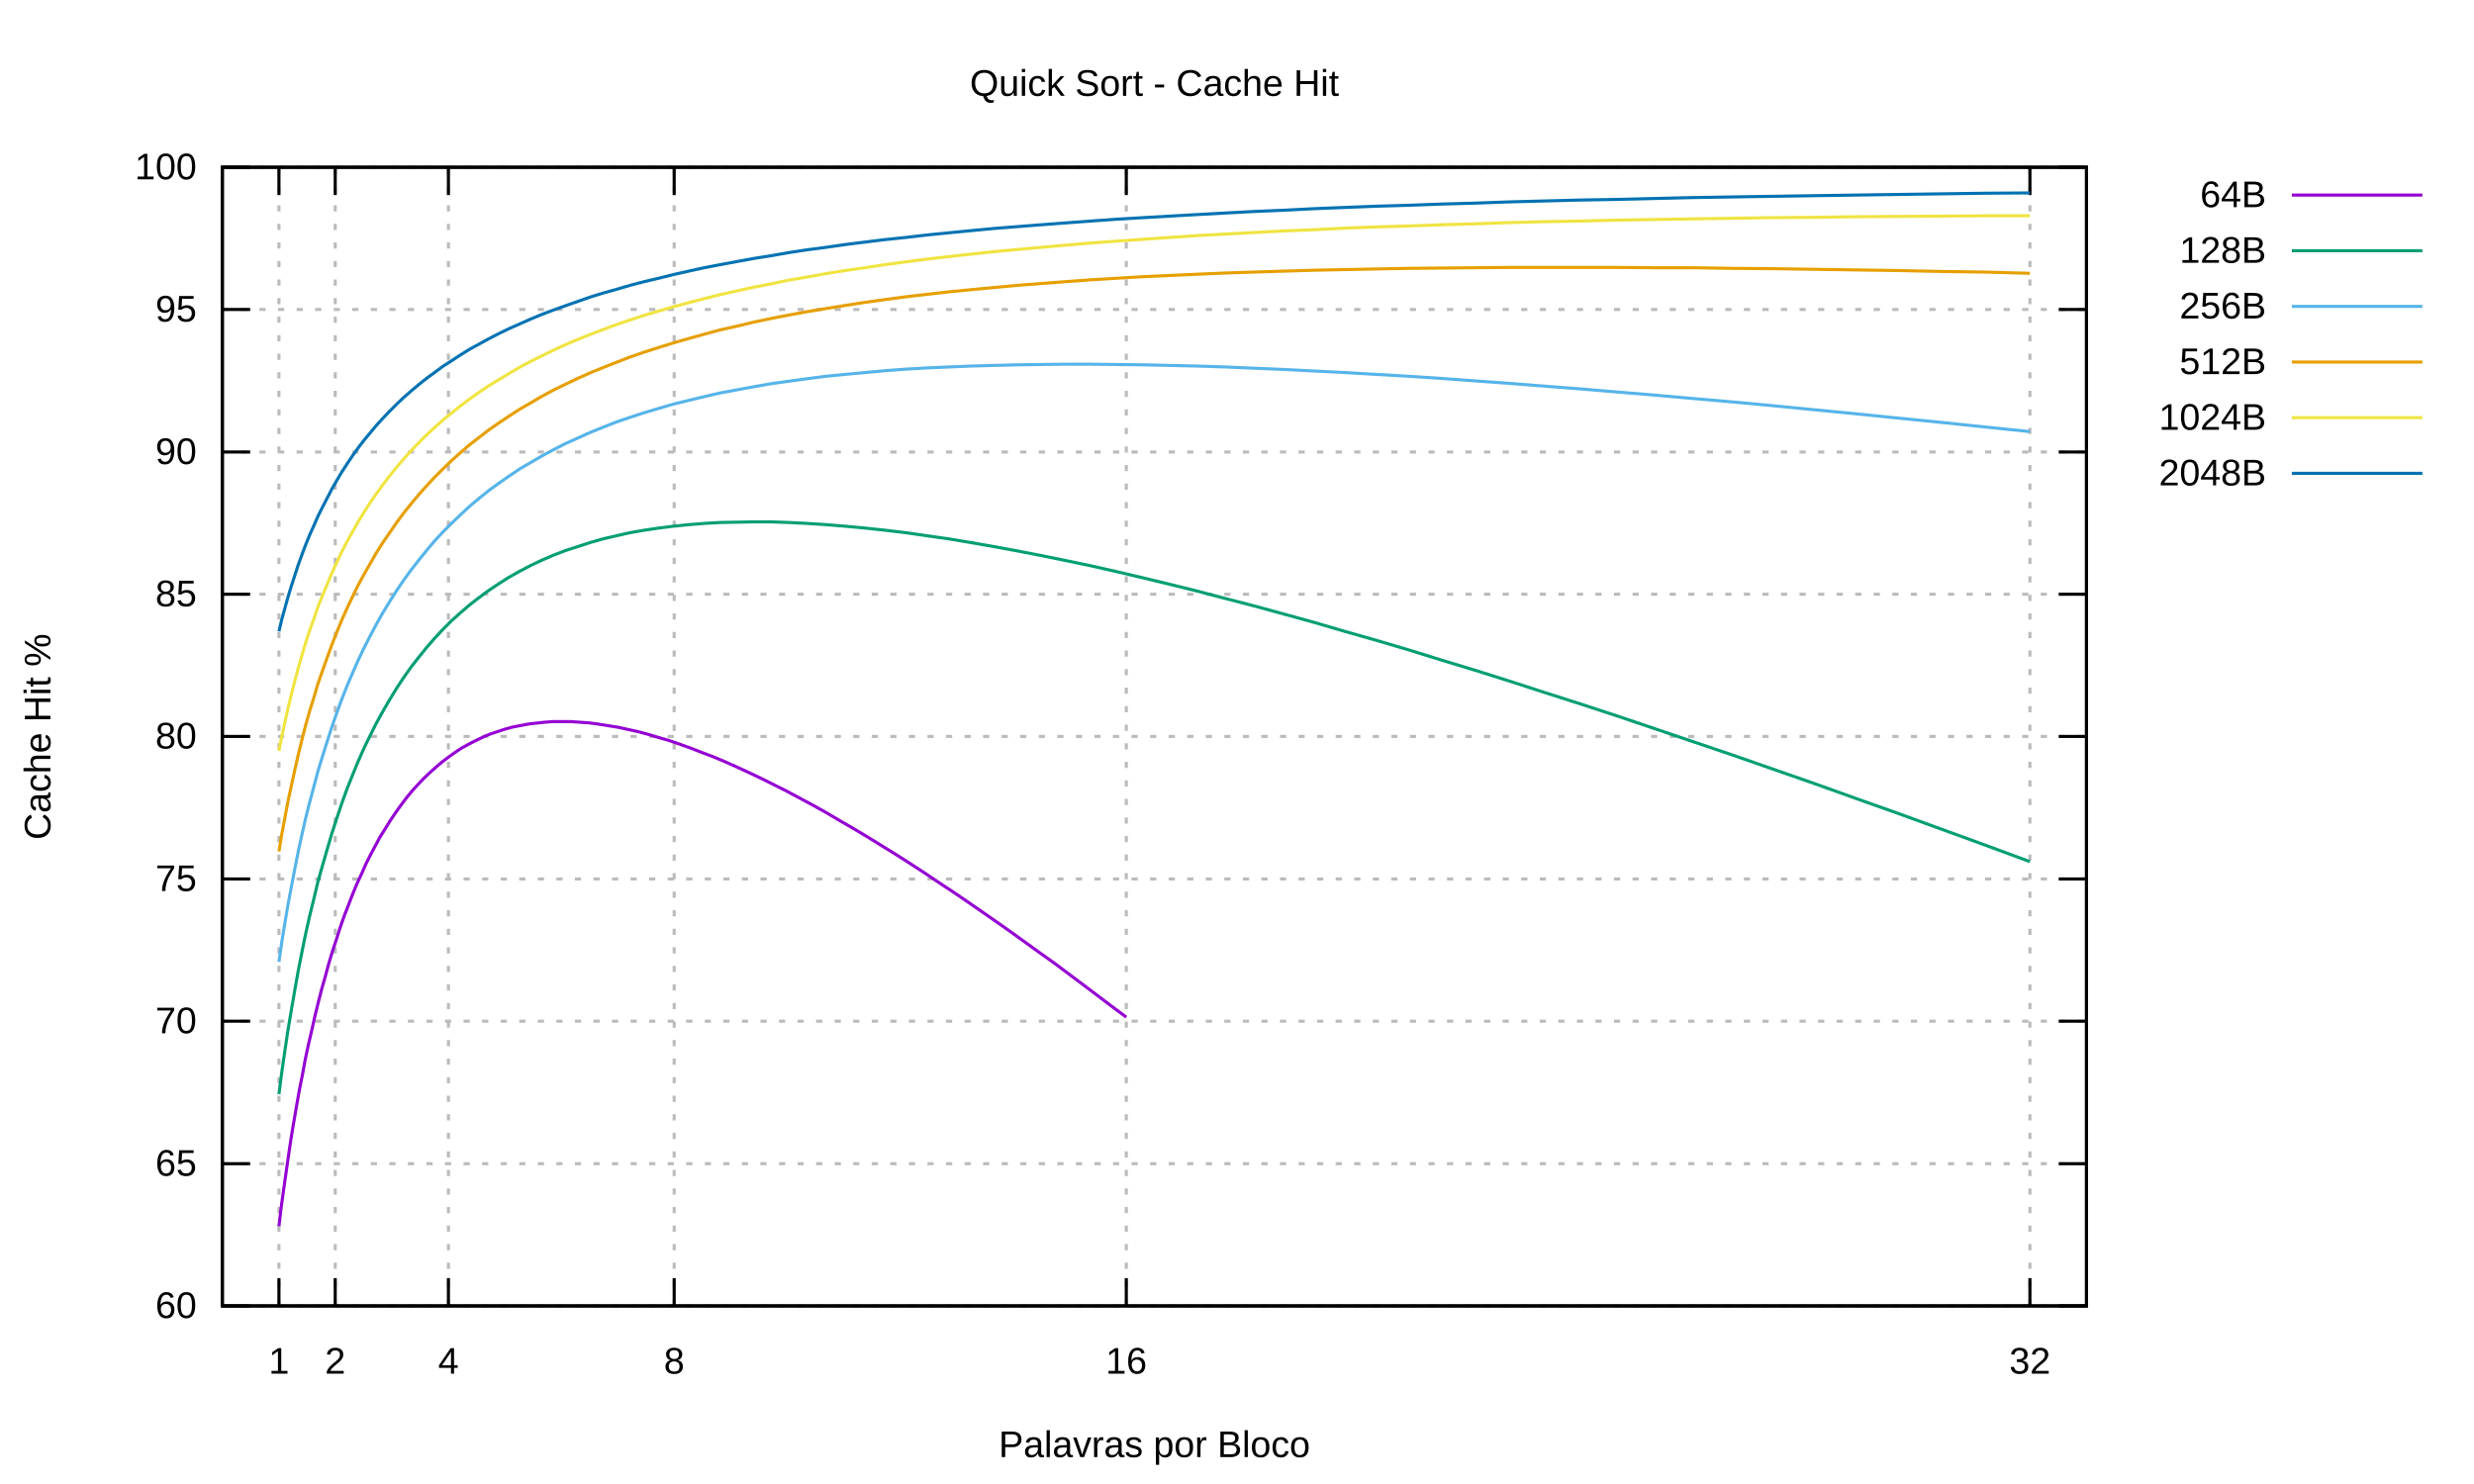
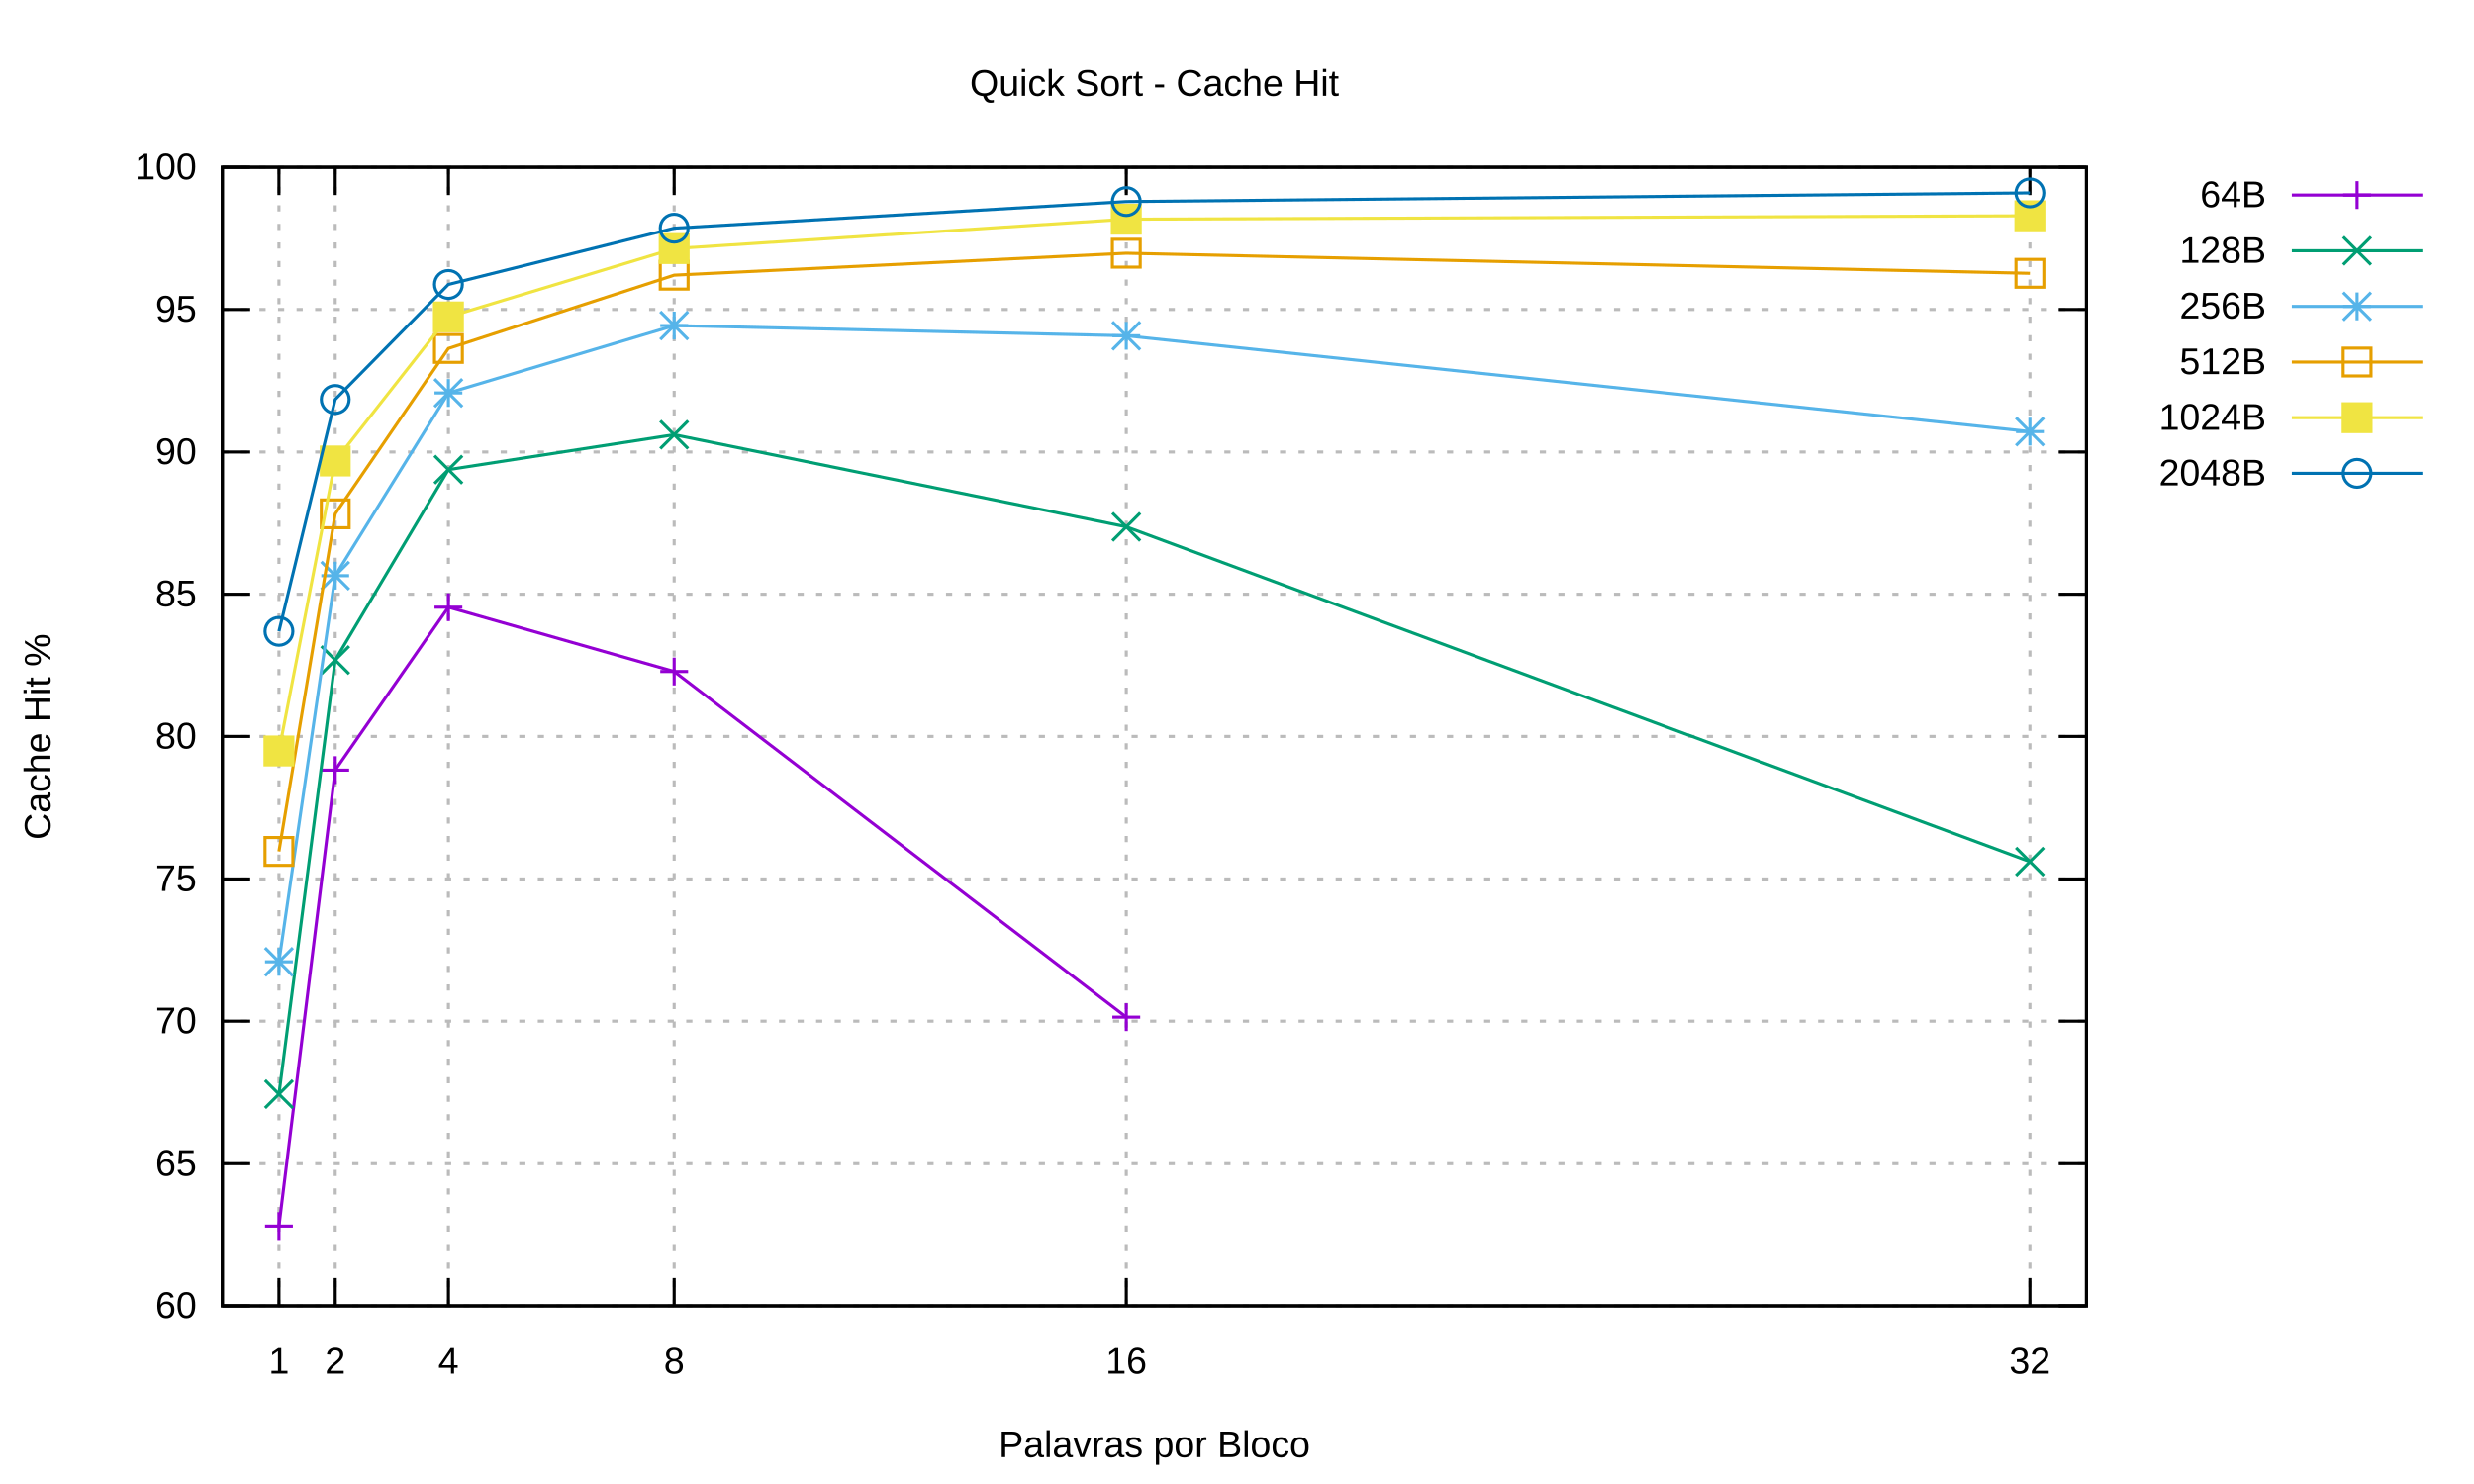
<svg xmlns="http://www.w3.org/2000/svg" xmlns:xlink="http://www.w3.org/1999/xlink" width="800" height="480" viewBox="0 0 800 480">
  <g id="gnuplot_canvas">
    <rect x="0" y="0" width="800" height="480" fill="none" />
    <defs>
      <circle id="gpDot" r="0.5" stroke-width="0.5" stroke="currentColor" />
      <path id="gpPt0" stroke-width="0.222" stroke="currentColor" d="M-1,0 h2 M0,-1 v2" />
      <path id="gpPt1" stroke-width="0.222" stroke="currentColor" d="M-1,-1 L1,1 M1,-1 L-1,1" />
      <path id="gpPt2" stroke-width="0.222" stroke="currentColor" d="M-1,0 L1,0 M0,-1 L0,1 M-1,-1 L1,1 M-1,1 L1,-1" />
      <rect id="gpPt3" stroke-width="0.222" stroke="currentColor" x="-1" y="-1" width="2" height="2" />
      <rect id="gpPt4" stroke-width="0.222" stroke="currentColor" fill="currentColor" x="-1" y="-1" width="2" height="2" />
      <circle id="gpPt5" stroke-width="0.222" stroke="currentColor" cx="0" cy="0" r="1" />
      <use xlink:href="#gpPt5" id="gpPt6" fill="currentColor" stroke="none" />
      <path id="gpPt7" stroke-width="0.222" stroke="currentColor" d="M0,-1.33 L-1.33,0.67 L1.33,0.67 z" />
      <use xlink:href="#gpPt7" id="gpPt8" fill="currentColor" stroke="none" />
      <use xlink:href="#gpPt7" id="gpPt9" stroke="currentColor" transform="rotate(180)" />
      <use xlink:href="#gpPt9" id="gpPt10" fill="currentColor" stroke="none" />
      <use xlink:href="#gpPt3" id="gpPt11" stroke="currentColor" transform="rotate(45)" />
      <use xlink:href="#gpPt11" id="gpPt12" fill="currentColor" stroke="none" />
      <path id="gpPt13" stroke-width="0.222" stroke="currentColor" d="M0,1.330 L1.265,0.411 L0.782,-1.067 L-0.782,-1.076 L-1.265,0.411 z" />
      <use xlink:href="#gpPt13" id="gpPt14" fill="currentColor" stroke="none" />
      <filter id="textbox" filterUnits="objectBoundingBox" x="0" y="0" height="1" width="1">
        <feFlood flood-color="white" flood-opacity="1" result="bgnd" />
        <feComposite in="SourceGraphic" in2="bgnd" operator="atop" />
      </filter>
      <filter id="greybox" filterUnits="objectBoundingBox" x="0" y="0" height="1" width="1">
        <feFlood flood-color="lightgrey" flood-opacity="1" result="grey" />
        <feComposite in="SourceGraphic" in2="grey" operator="atop" />
      </filter>
    </defs>
    <g fill="none" color="white" stroke="currentColor" stroke-width="1.00" stroke-linecap="butt" stroke-linejoin="miter">
</g>
    <g fill="none" color="black" stroke="currentColor" stroke-width="1.00" stroke-linecap="butt" stroke-linejoin="miter">
</g>
    <g fill="none" color="gray" stroke="currentColor" stroke-width="1.00" stroke-linecap="butt" stroke-linejoin="miter">
      <path stroke="rgb(187, 187, 187)" stroke-dasharray="2,4" class="gridline" d="M71.9,422.4 L674.7,422.4  " />
    </g>
    <g fill="none" color="black" stroke="currentColor" stroke-width="1.00" stroke-linecap="butt" stroke-linejoin="miter">
      <path stroke="black" d="M71.9,422.4 L80.9,422.4 M674.7,422.4 L665.7,422.4  " />
      <g transform="translate(63.6,426.3)" stroke="none" fill="black" font-family="Arial" font-size="12.00" text-anchor="end">
        <text>
          <tspan font-family="Arial"> 60</tspan>
        </text>
      </g>
    </g>
    <g fill="none" color="black" stroke="currentColor" stroke-width="1.00" stroke-linecap="butt" stroke-linejoin="miter">
</g>
    <g fill="none" color="gray" stroke="currentColor" stroke-width="1.00" stroke-linecap="butt" stroke-linejoin="miter">
      <path stroke="rgb(187, 187, 187)" stroke-dasharray="2,4" class="gridline" d="M71.9,376.4 L674.7,376.4  " />
    </g>
    <g fill="none" color="black" stroke="currentColor" stroke-width="1.00" stroke-linecap="butt" stroke-linejoin="miter">
      <path stroke="black" d="M71.9,376.4 L80.9,376.4 M674.7,376.4 L665.7,376.4  " />
      <g transform="translate(63.6,380.3)" stroke="none" fill="black" font-family="Arial" font-size="12.00" text-anchor="end">
        <text>
          <tspan font-family="Arial"> 65</tspan>
        </text>
      </g>
    </g>
    <g fill="none" color="black" stroke="currentColor" stroke-width="1.00" stroke-linecap="butt" stroke-linejoin="miter">
</g>
    <g fill="none" color="gray" stroke="currentColor" stroke-width="1.00" stroke-linecap="butt" stroke-linejoin="miter">
      <path stroke="rgb(187, 187, 187)" stroke-dasharray="2,4" class="gridline" d="M71.9,330.3 L674.7,330.3  " />
    </g>
    <g fill="none" color="black" stroke="currentColor" stroke-width="1.00" stroke-linecap="butt" stroke-linejoin="miter">
      <path stroke="black" d="M71.9,330.3 L80.9,330.3 M674.7,330.3 L665.7,330.3  " />
      <g transform="translate(63.6,334.2)" stroke="none" fill="black" font-family="Arial" font-size="12.00" text-anchor="end">
        <text>
          <tspan font-family="Arial"> 70</tspan>
        </text>
      </g>
    </g>
    <g fill="none" color="black" stroke="currentColor" stroke-width="1.00" stroke-linecap="butt" stroke-linejoin="miter">
</g>
    <g fill="none" color="gray" stroke="currentColor" stroke-width="1.00" stroke-linecap="butt" stroke-linejoin="miter">
      <path stroke="rgb(187, 187, 187)" stroke-dasharray="2,4" class="gridline" d="M71.9,284.3 L674.7,284.3  " />
    </g>
    <g fill="none" color="black" stroke="currentColor" stroke-width="1.00" stroke-linecap="butt" stroke-linejoin="miter">
      <path stroke="black" d="M71.9,284.3 L80.9,284.3 M674.7,284.3 L665.7,284.3  " />
      <g transform="translate(63.6,288.2)" stroke="none" fill="black" font-family="Arial" font-size="12.00" text-anchor="end">
        <text>
          <tspan font-family="Arial"> 75</tspan>
        </text>
      </g>
    </g>
    <g fill="none" color="black" stroke="currentColor" stroke-width="1.00" stroke-linecap="butt" stroke-linejoin="miter">
</g>
    <g fill="none" color="gray" stroke="currentColor" stroke-width="1.00" stroke-linecap="butt" stroke-linejoin="miter">
      <path stroke="rgb(187, 187, 187)" stroke-dasharray="2,4" class="gridline" d="M71.9,238.2 L674.7,238.2  " />
    </g>
    <g fill="none" color="black" stroke="currentColor" stroke-width="1.00" stroke-linecap="butt" stroke-linejoin="miter">
      <path stroke="black" d="M71.9,238.2 L80.9,238.2 M674.7,238.2 L665.7,238.2  " />
      <g transform="translate(63.6,242.1)" stroke="none" fill="black" font-family="Arial" font-size="12.00" text-anchor="end">
        <text>
          <tspan font-family="Arial"> 80</tspan>
        </text>
      </g>
    </g>
    <g fill="none" color="black" stroke="currentColor" stroke-width="1.00" stroke-linecap="butt" stroke-linejoin="miter">
</g>
    <g fill="none" color="gray" stroke="currentColor" stroke-width="1.00" stroke-linecap="butt" stroke-linejoin="miter">
      <path stroke="rgb(187, 187, 187)" stroke-dasharray="2,4" class="gridline" d="M71.9,192.2 L674.7,192.2  " />
    </g>
    <g fill="none" color="black" stroke="currentColor" stroke-width="1.00" stroke-linecap="butt" stroke-linejoin="miter">
      <path stroke="black" d="M71.9,192.2 L80.9,192.2 M674.7,192.2 L665.7,192.2  " />
      <g transform="translate(63.6,196.1)" stroke="none" fill="black" font-family="Arial" font-size="12.00" text-anchor="end">
        <text>
          <tspan font-family="Arial"> 85</tspan>
        </text>
      </g>
    </g>
    <g fill="none" color="black" stroke="currentColor" stroke-width="1.00" stroke-linecap="butt" stroke-linejoin="miter">
</g>
    <g fill="none" color="gray" stroke="currentColor" stroke-width="1.00" stroke-linecap="butt" stroke-linejoin="miter">
      <path stroke="rgb(187, 187, 187)" stroke-dasharray="2,4" class="gridline" d="M71.9,146.2 L674.7,146.2  " />
    </g>
    <g fill="none" color="black" stroke="currentColor" stroke-width="1.00" stroke-linecap="butt" stroke-linejoin="miter">
      <path stroke="black" d="M71.9,146.2 L80.9,146.2 M674.7,146.2 L665.7,146.2  " />
      <g transform="translate(63.6,150.1)" stroke="none" fill="black" font-family="Arial" font-size="12.00" text-anchor="end">
        <text>
          <tspan font-family="Arial"> 90</tspan>
        </text>
      </g>
    </g>
    <g fill="none" color="black" stroke="currentColor" stroke-width="1.00" stroke-linecap="butt" stroke-linejoin="miter">
</g>
    <g fill="none" color="gray" stroke="currentColor" stroke-width="1.00" stroke-linecap="butt" stroke-linejoin="miter">
      <path stroke="rgb(187, 187, 187)" stroke-dasharray="2,4" class="gridline" d="M71.9,100.1 L674.7,100.1  " />
    </g>
    <g fill="none" color="black" stroke="currentColor" stroke-width="1.00" stroke-linecap="butt" stroke-linejoin="miter">
      <path stroke="black" d="M71.9,100.1 L80.9,100.1 M674.7,100.1 L665.7,100.1  " />
      <g transform="translate(63.6,104.0)" stroke="none" fill="black" font-family="Arial" font-size="12.00" text-anchor="end">
        <text>
          <tspan font-family="Arial"> 95</tspan>
        </text>
      </g>
    </g>
    <g fill="none" color="black" stroke="currentColor" stroke-width="1.00" stroke-linecap="butt" stroke-linejoin="miter">
</g>
    <g fill="none" color="gray" stroke="currentColor" stroke-width="1.00" stroke-linecap="butt" stroke-linejoin="miter">
      <path stroke="rgb(187, 187, 187)" stroke-dasharray="2,4" class="gridline" d="M71.9,54.1 L674.7,54.1  " />
    </g>
    <g fill="none" color="black" stroke="currentColor" stroke-width="1.00" stroke-linecap="butt" stroke-linejoin="miter">
      <path stroke="black" d="M71.9,54.1 L80.9,54.1 M674.7,54.1 L665.7,54.1  " />
      <g transform="translate(63.6,58.0)" stroke="none" fill="black" font-family="Arial" font-size="12.00" text-anchor="end">
        <text>
          <tspan font-family="Arial"> 100</tspan>
        </text>
      </g>
    </g>
    <g fill="none" color="black" stroke="currentColor" stroke-width="1.00" stroke-linecap="butt" stroke-linejoin="miter">
</g>
    <g fill="none" color="gray" stroke="currentColor" stroke-width="1.00" stroke-linecap="butt" stroke-linejoin="miter">
      <path stroke="rgb(187, 187, 187)" stroke-dasharray="2,4" class="gridline" d="M90.2,422.4 L90.2,54.1  " />
    </g>
    <g fill="none" color="black" stroke="currentColor" stroke-width="1.00" stroke-linecap="butt" stroke-linejoin="miter">
      <path stroke="black" d="M90.2,422.4 L90.2,413.4 M90.2,54.1 L90.2,63.1  " />
      <g transform="translate(90.2,444.3)" stroke="none" fill="black" font-family="Arial" font-size="12.00" text-anchor="middle">
        <text>
          <tspan font-family="Arial">1</tspan>
        </text>
      </g>
    </g>
    <g fill="none" color="black" stroke="currentColor" stroke-width="1.00" stroke-linecap="butt" stroke-linejoin="miter">
</g>
    <g fill="none" color="gray" stroke="currentColor" stroke-width="1.00" stroke-linecap="butt" stroke-linejoin="miter">
      <path stroke="rgb(187, 187, 187)" stroke-dasharray="2,4" class="gridline" d="M108.4,422.4 L108.4,54.1  " />
    </g>
    <g fill="none" color="black" stroke="currentColor" stroke-width="1.00" stroke-linecap="butt" stroke-linejoin="miter">
      <path stroke="black" d="M108.4,422.4 L108.4,413.4 M108.4,54.1 L108.4,63.1  " />
      <g transform="translate(108.4,444.3)" stroke="none" fill="black" font-family="Arial" font-size="12.00" text-anchor="middle">
        <text>
          <tspan font-family="Arial">2</tspan>
        </text>
      </g>
    </g>
    <g fill="none" color="black" stroke="currentColor" stroke-width="1.00" stroke-linecap="butt" stroke-linejoin="miter">
</g>
    <g fill="none" color="gray" stroke="currentColor" stroke-width="1.00" stroke-linecap="butt" stroke-linejoin="miter">
      <path stroke="rgb(187, 187, 187)" stroke-dasharray="2,4" class="gridline" d="M145.0,422.4 L145.0,54.1  " />
    </g>
    <g fill="none" color="black" stroke="currentColor" stroke-width="1.00" stroke-linecap="butt" stroke-linejoin="miter">
      <path stroke="black" d="M145.0,422.4 L145.0,413.4 M145.0,54.1 L145.0,63.1  " />
      <g transform="translate(145.0,444.3)" stroke="none" fill="black" font-family="Arial" font-size="12.00" text-anchor="middle">
        <text>
          <tspan font-family="Arial">4</tspan>
        </text>
      </g>
    </g>
    <g fill="none" color="black" stroke="currentColor" stroke-width="1.00" stroke-linecap="butt" stroke-linejoin="miter">
</g>
    <g fill="none" color="gray" stroke="currentColor" stroke-width="1.00" stroke-linecap="butt" stroke-linejoin="miter">
      <path stroke="rgb(187, 187, 187)" stroke-dasharray="2,4" class="gridline" d="M218.0,422.4 L218.0,54.1  " />
    </g>
    <g fill="none" color="black" stroke="currentColor" stroke-width="1.00" stroke-linecap="butt" stroke-linejoin="miter">
      <path stroke="black" d="M218.0,422.4 L218.0,413.4 M218.0,54.1 L218.0,63.1  " />
      <g transform="translate(218.0,444.3)" stroke="none" fill="black" font-family="Arial" font-size="12.00" text-anchor="middle">
        <text>
          <tspan font-family="Arial">8</tspan>
        </text>
      </g>
    </g>
    <g fill="none" color="black" stroke="currentColor" stroke-width="1.00" stroke-linecap="butt" stroke-linejoin="miter">
</g>
    <g fill="none" color="gray" stroke="currentColor" stroke-width="1.00" stroke-linecap="butt" stroke-linejoin="miter">
      <path stroke="rgb(187, 187, 187)" stroke-dasharray="2,4" class="gridline" d="M364.2,422.4 L364.2,54.1  " />
    </g>
    <g fill="none" color="black" stroke="currentColor" stroke-width="1.00" stroke-linecap="butt" stroke-linejoin="miter">
      <path stroke="black" d="M364.2,422.4 L364.2,413.4 M364.2,54.1 L364.2,63.1  " />
      <g transform="translate(364.2,444.3)" stroke="none" fill="black" font-family="Arial" font-size="12.00" text-anchor="middle">
        <text>
          <tspan font-family="Arial">16</tspan>
        </text>
      </g>
    </g>
    <g fill="none" color="black" stroke="currentColor" stroke-width="1.00" stroke-linecap="butt" stroke-linejoin="miter">
</g>
    <g fill="none" color="gray" stroke="currentColor" stroke-width="1.00" stroke-linecap="butt" stroke-linejoin="miter">
      <path stroke="rgb(187, 187, 187)" stroke-dasharray="2,4" class="gridline" d="M656.4,422.4 L656.4,54.1  " />
    </g>
    <g fill="none" color="black" stroke="currentColor" stroke-width="1.00" stroke-linecap="butt" stroke-linejoin="miter">
      <path stroke="black" d="M656.4,422.4 L656.4,413.4 M656.4,54.1 L656.4,63.1  " />
      <g transform="translate(656.4,444.3)" stroke="none" fill="black" font-family="Arial" font-size="12.00" text-anchor="middle">
        <text>
          <tspan font-family="Arial">32</tspan>
        </text>
      </g>
    </g>
    <g fill="none" color="black" stroke="currentColor" stroke-width="1.00" stroke-linecap="butt" stroke-linejoin="miter">
</g>
    <g fill="none" color="black" stroke="currentColor" stroke-width="1.00" stroke-linecap="butt" stroke-linejoin="miter">
      <path stroke="black" d="M71.9,54.1 L71.9,422.4 L674.7,422.4 L674.7,54.1 L71.9,54.1 Z  " />
    </g>
    <g fill="none" color="black" stroke="currentColor" stroke-width="1.00" stroke-linecap="butt" stroke-linejoin="miter">
      <g transform="translate(16.3,238.3) rotate(270)" stroke="none" fill="black" font-family="Arial" font-size="12.00" text-anchor="middle">
        <text>
          <tspan font-family="Arial">Cache Hit %</tspan>
        </text>
      </g>
    </g>
    <g fill="none" color="black" stroke="currentColor" stroke-width="1.00" stroke-linecap="butt" stroke-linejoin="miter">
      <g transform="translate(373.3,471.3)" stroke="none" fill="black" font-family="Arial" font-size="12.00" text-anchor="middle">
        <text>
          <tspan font-family="Arial">Palavras por Bloco</tspan>
        </text>
      </g>
    </g>
    <g fill="none" color="black" stroke="currentColor" stroke-width="1.00" stroke-linecap="butt" stroke-linejoin="miter">
      <g transform="translate(373.3,31.0)" stroke="none" fill="black" font-family="Arial" font-size="12.00" text-anchor="middle">
        <text>
          <tspan font-family="Arial">Quick Sort - Cache Hit</tspan>
        </text>
      </g>
    </g>
    <g id="gnuplot_plot_1">
      <g fill="none" color="black" stroke="currentColor" stroke-width="1.00" stroke-linecap="butt" stroke-linejoin="miter">
        <g transform="translate(732.8,67.0)" stroke="none" fill="black" font-family="Arial" font-size="12.00" text-anchor="end">
          <text>
            <tspan font-family="Arial">64B</tspan>
          </text>
        </g>
      </g>
      <g fill="none" color="black" stroke="currentColor" stroke-width="1.00" stroke-linecap="butt" stroke-linejoin="miter">
-         <path stroke="rgb(148,   0, 211)" d="M741.1,63.1 L783.3,63.1 M90.2,396.6 L90.9,390.7 L91.7,384.9 L92.5,379.3 L93.3,373.7 L94.1,368.3   L95.0,362.9 L95.9,357.7 L96.8,352.6 L97.8,347.6 L98.7,342.7 L99.7,338.0 L100.8,333.3 L101.8,328.8   L102.9,324.3 L104.0,320.0 L105.2,315.8 L106.3,311.7 L107.5,307.7 L108.8,303.8 L110.0,300.0 L111.3,296.3   L112.7,292.7 L114.0,289.3 L115.4,285.9 L116.9,282.7 L118.3,279.5 L119.8,276.5 L121.4,273.5 L122.9,270.7   L124.6,268.0 L126.2,265.4 L127.9,262.9 L129.6,260.5 L131.4,258.1 L133.2,255.9 L135.1,253.8 L137.0,251.8   L138.9,250.0 L140.9,248.2 L142.9,246.5 L145.0,244.9 L147.1,243.4 L149.2,242.0 L151.4,240.8 L153.7,239.6   L156.0,238.5 L158.3,237.5 L160.7,236.7 L163.1,235.9 L165.6,235.2 L168.2,234.7 L170.8,234.2 L173.4,233.9   L176.1,233.6 L178.9,233.4 L181.7,233.4 L184.5,233.4 L187.4,233.6 L190.4,233.8 L193.4,234.2 L196.5,234.7   L199.7,235.2 L202.9,235.9 L206.1,236.6 L209.5,237.5 L212.8,238.5 L216.3,239.5 L219.8,240.7 L223.4,242.0   L227.0,243.4 L230.7,244.8 L234.5,246.4 L238.3,248.1 L242.2,249.9 L246.2,251.8 L250.2,253.8 L254.4,255.9   L258.5,258.1 L262.8,260.4 L267.1,262.8 L271.5,265.4 L276.0,268.0 L280.5,270.7 L285.2,273.6 L289.9,276.5   L294.6,279.5 L299.5,282.7 L304.4,286.0 L309.4,289.3 L314.5,292.8 L319.7,296.4 L325.0,300.1 L330.3,303.9   L335.7,307.8 L341.3,311.8 L346.9,316.0 L352.5,320.2 L358.3,324.6 L364.2,329.0  " />
+         <path stroke="rgb(148,   0, 211)" d="M741.1,63.1 L783.3,63.1 M90.2,396.6 L108.4,249.1 L145.0,196.4 L218.0,217.2 L364.2,329.0  " />
+         <use xlink:href="#gpPt0" transform="translate(90.2,396.6) scale(4.50)" color="rgb(148,   0, 211)" />
+         <use xlink:href="#gpPt0" transform="translate(108.4,249.1) scale(4.50)" color="rgb(148,   0, 211)" />
+         <use xlink:href="#gpPt0" transform="translate(145.0,196.4) scale(4.50)" color="rgb(148,   0, 211)" />
+         <use xlink:href="#gpPt0" transform="translate(218.0,217.2) scale(4.50)" color="rgb(148,   0, 211)" />
+         <use xlink:href="#gpPt0" transform="translate(364.2,329.0) scale(4.50)" color="rgb(148,   0, 211)" />
+         <use xlink:href="#gpPt0" transform="translate(762.2,63.1) scale(4.50)" color="rgb(148,   0, 211)" />
      </g>
    </g>
    <g id="gnuplot_plot_2">
      <g fill="none" color="black" stroke="currentColor" stroke-width="1.00" stroke-linecap="butt" stroke-linejoin="miter">
        <g transform="translate(732.8,85.0)" stroke="none" fill="black" font-family="Arial" font-size="12.00" text-anchor="end">
          <text>
            <tspan font-family="Arial">128B</tspan>
          </text>
        </g>
      </g>
      <g fill="none" color="black" stroke="currentColor" stroke-width="1.00" stroke-linecap="butt" stroke-linejoin="miter">
-         <path stroke="rgb(  0, 158, 115)" d="M741.1,81.1 L783.3,81.1 M90.2,353.9 L91.1,346.9 L92.1,340.0 L93.1,333.3 L94.2,326.8 L95.3,320.4   L96.4,314.2 L97.6,308.1 L98.8,302.2 L100.1,296.4 L101.5,290.7 L102.8,285.2 L104.3,279.9 L105.8,274.7   L107.3,269.6 L108.9,264.7 L110.5,259.9 L112.2,255.2 L114.0,250.7 L115.8,246.3 L117.7,242.0 L119.7,237.9   L121.7,233.9 L123.8,230.1 L126.0,226.3 L128.2,222.7 L130.5,219.2 L132.9,215.8 L135.4,212.6 L137.9,209.5   L140.5,206.5 L143.2,203.6 L146.0,200.8 L148.9,198.2 L151.8,195.7 L154.9,193.3 L158.0,191.0 L161.3,188.8   L164.6,186.7 L168.0,184.8 L171.6,182.9 L175.2,181.2 L178.9,179.6 L182.8,178.1 L186.8,176.8 L190.8,175.5   L195.0,174.3 L199.3,173.3 L203.7,172.3 L208.3,171.5 L213.0,170.8 L217.8,170.2 L222.7,169.7 L227.7,169.3   L232.9,169.0 L238.3,168.9 L243.7,168.8 L249.4,168.8 L255.1,169.0 L261.0,169.3 L267.1,169.7 L273.3,170.2   L279.7,170.8 L286.2,171.5 L292.9,172.3 L299.8,173.3 L306.8,174.3 L314.0,175.5 L321.4,176.8 L329.0,178.2   L336.7,179.7 L344.6,181.3 L352.7,183.0 L361.1,184.9 L369.6,186.9 L378.3,189.0 L387.2,191.2 L396.3,193.6   L405.6,196.0 L415.1,198.6 L424.9,201.3 L434.8,204.2 L445.0,207.1 L455.5,210.2 L466.1,213.5 L477.0,216.8   L488.1,220.3 L499.5,224.0 L511.1,227.7 L523.0,231.6 L535.1,235.7 L547.5,239.9 L560.2,244.2 L573.1,248.7   L586.3,253.3 L599.7,258.1 L613.5,263.0 L627.5,268.1 L641.8,273.3 L656.4,278.7  " />
+         <path stroke="rgb(  0, 158, 115)" d="M741.1,81.1 L783.3,81.1 M90.2,353.9 L108.4,213.5 L145.0,151.9 L218.0,140.6 L364.2,170.4 L656.4,278.7    " />
+         <use xlink:href="#gpPt1" transform="translate(90.2,353.9) scale(4.50)" color="rgb(  0, 158, 115)" />
+         <use xlink:href="#gpPt1" transform="translate(108.4,213.5) scale(4.50)" color="rgb(  0, 158, 115)" />
+         <use xlink:href="#gpPt1" transform="translate(145.0,151.9) scale(4.50)" color="rgb(  0, 158, 115)" />
+         <use xlink:href="#gpPt1" transform="translate(218.0,140.6) scale(4.50)" color="rgb(  0, 158, 115)" />
+         <use xlink:href="#gpPt1" transform="translate(364.2,170.4) scale(4.50)" color="rgb(  0, 158, 115)" />
+         <use xlink:href="#gpPt1" transform="translate(656.4,278.7) scale(4.50)" color="rgb(  0, 158, 115)" />
+         <use xlink:href="#gpPt1" transform="translate(762.2,81.1) scale(4.50)" color="rgb(  0, 158, 115)" />
      </g>
    </g>
    <g id="gnuplot_plot_3">
      <g fill="none" color="black" stroke="currentColor" stroke-width="1.00" stroke-linecap="butt" stroke-linejoin="miter">
        <g transform="translate(732.8,103.0)" stroke="none" fill="black" font-family="Arial" font-size="12.00" text-anchor="end">
          <text>
            <tspan font-family="Arial">256B</tspan>
          </text>
        </g>
      </g>
      <g fill="none" color="black" stroke="currentColor" stroke-width="1.00" stroke-linecap="butt" stroke-linejoin="miter">
-         <path stroke="rgb( 86, 180, 233)" d="M741.1,99.1 L783.3,99.1 M90.2,311.1 L91.1,304.8 L92.1,298.7 L93.1,292.8 L94.2,286.9 L95.3,281.2   L96.4,275.6 L97.6,270.1 L98.8,264.8 L100.1,259.6 L101.5,254.4 L102.8,249.5 L104.3,244.6 L105.8,239.8   L107.3,235.2 L108.9,230.6 L110.5,226.2 L112.2,221.9 L114.0,217.7 L115.8,213.6 L117.7,209.6 L119.7,205.7   L121.7,201.9 L123.8,198.2 L126.0,194.6 L128.2,191.1 L130.5,187.7 L132.9,184.4 L135.4,181.2 L137.9,178.1   L140.5,175.0 L143.2,172.1 L146.0,169.3 L148.9,166.5 L151.8,163.8 L154.9,161.2 L158.0,158.7 L161.3,156.3   L164.6,154.0 L168.0,151.7 L171.6,149.6 L175.2,147.5 L178.9,145.5 L182.8,143.5 L186.8,141.7 L190.8,139.9   L195.0,138.2 L199.3,136.5 L203.7,135.0 L208.3,133.5 L213.0,132.1 L217.8,130.7 L222.7,129.5 L227.7,128.3   L232.9,127.1 L238.3,126.1 L243.7,125.1 L249.4,124.1 L255.1,123.3 L261.0,122.5 L267.1,121.7 L273.3,121.1   L279.7,120.5 L286.2,119.9 L292.9,119.4 L299.8,119.0 L306.8,118.7 L314.0,118.4 L321.4,118.2 L329.0,118.0   L336.7,117.9 L344.6,117.8 L352.7,117.8 L361.1,117.9 L369.6,118.0 L378.3,118.2 L387.2,118.4 L396.3,118.7   L405.6,119.1 L415.1,119.5 L424.9,120.0 L434.8,120.5 L445.0,121.1 L455.5,121.7 L466.1,122.4 L477.0,123.2   L488.1,124.0 L499.5,124.9 L511.1,125.8 L523.0,126.8 L535.1,127.8 L547.5,128.9 L560.2,130.0 L573.1,131.2   L586.3,132.5 L599.7,133.8 L613.5,135.2 L627.5,136.6 L641.8,138.1 L656.4,139.6  " />
+         <path stroke="rgb( 86, 180, 233)" d="M741.1,99.1 L783.3,99.1 M90.2,311.1 L108.4,186.2 L145.0,127.1 L218.0,105.3 L364.2,108.6 L656.4,139.6    " />
+         <use xlink:href="#gpPt2" transform="translate(90.2,311.1) scale(4.50)" color="rgb( 86, 180, 233)" />
+         <use xlink:href="#gpPt2" transform="translate(108.4,186.2) scale(4.50)" color="rgb( 86, 180, 233)" />
+         <use xlink:href="#gpPt2" transform="translate(145.0,127.1) scale(4.50)" color="rgb( 86, 180, 233)" />
+         <use xlink:href="#gpPt2" transform="translate(218.0,105.3) scale(4.50)" color="rgb( 86, 180, 233)" />
+         <use xlink:href="#gpPt2" transform="translate(364.2,108.6) scale(4.50)" color="rgb( 86, 180, 233)" />
+         <use xlink:href="#gpPt2" transform="translate(656.4,139.6) scale(4.50)" color="rgb( 86, 180, 233)" />
+         <use xlink:href="#gpPt2" transform="translate(762.2,99.1) scale(4.50)" color="rgb( 86, 180, 233)" />
      </g>
    </g>
    <g id="gnuplot_plot_4">
      <g fill="none" color="black" stroke="currentColor" stroke-width="1.00" stroke-linecap="butt" stroke-linejoin="miter">
        <g transform="translate(732.8,121.0)" stroke="none" fill="black" font-family="Arial" font-size="12.00" text-anchor="end">
          <text>
            <tspan font-family="Arial">512B</tspan>
          </text>
        </g>
      </g>
      <g fill="none" color="black" stroke="currentColor" stroke-width="1.00" stroke-linecap="butt" stroke-linejoin="miter">
-         <path stroke="rgb(230, 159,   0)" d="M741.1,117.1 L783.3,117.1 M90.2,275.4 L91.1,269.9 L92.1,264.6 L93.1,259.3 L94.2,254.2 L95.3,249.2   L96.4,244.3 L97.6,239.4 L98.8,234.7 L100.1,230.1 L101.5,225.6 L102.8,221.2 L104.3,216.9 L105.8,212.7   L107.3,208.6 L108.9,204.5 L110.5,200.6 L112.2,196.8 L114.0,193.0 L115.8,189.3 L117.7,185.8 L119.7,182.3   L121.7,178.8 L123.8,175.5 L126.0,172.3 L128.2,169.1 L130.5,166.0 L132.9,163.0 L135.4,160.0 L137.9,157.2   L140.5,154.4 L143.2,151.7 L146.0,149.0 L148.9,146.4 L151.8,143.9 L154.9,141.5 L158.0,139.1 L161.3,136.8   L164.6,134.6 L168.0,132.4 L171.6,130.3 L175.2,128.2 L178.9,126.2 L182.8,124.3 L186.8,122.4 L190.8,120.6   L195.0,118.9 L199.3,117.2 L203.7,115.5 L208.3,113.9 L213.0,112.4 L217.8,110.9 L222.7,109.5 L227.7,108.1   L232.9,106.7 L238.3,105.5 L243.7,104.2 L249.4,103.0 L255.1,101.9 L261.0,100.8 L267.1,99.8 L273.3,98.8   L279.7,97.8 L286.2,96.9 L292.9,96.0 L299.8,95.2 L306.8,94.4 L314.0,93.7 L321.4,93.0 L329.0,92.3   L336.7,91.7 L344.6,91.1 L352.7,90.5 L361.1,90.0 L369.6,89.5 L378.3,89.1 L387.2,88.7 L396.3,88.3   L405.6,88.0 L415.1,87.7 L424.9,87.4 L434.8,87.2 L445.0,87.0 L455.5,86.8 L466.1,86.7 L477.0,86.6   L488.1,86.5 L499.5,86.5 L511.1,86.5 L523.0,86.5 L535.1,86.6 L547.5,86.6 L560.2,86.8 L573.1,86.9   L586.3,87.1 L599.7,87.3 L613.5,87.5 L627.5,87.8 L641.8,88.0 L656.4,88.4  " />
+         <path stroke="rgb(230, 159,   0)" d="M741.1,117.1 L783.3,117.1 M90.2,275.4 L108.4,166.2 L145.0,112.7 L218.0,89.0 L364.2,81.9 L656.4,88.4    " />
+         <use xlink:href="#gpPt3" transform="translate(90.2,275.4) scale(4.50)" color="rgb(230, 159,   0)" />
+         <use xlink:href="#gpPt3" transform="translate(108.4,166.2) scale(4.50)" color="rgb(230, 159,   0)" />
+         <use xlink:href="#gpPt3" transform="translate(145.0,112.7) scale(4.50)" color="rgb(230, 159,   0)" />
+         <use xlink:href="#gpPt3" transform="translate(218.0,89.0) scale(4.50)" color="rgb(230, 159,   0)" />
+         <use xlink:href="#gpPt3" transform="translate(364.2,81.9) scale(4.50)" color="rgb(230, 159,   0)" />
+         <use xlink:href="#gpPt3" transform="translate(656.4,88.4) scale(4.50)" color="rgb(230, 159,   0)" />
+         <use xlink:href="#gpPt3" transform="translate(762.2,117.1) scale(4.50)" color="rgb(230, 159,   0)" />
      </g>
    </g>
    <g id="gnuplot_plot_5">
      <g fill="none" color="black" stroke="currentColor" stroke-width="1.00" stroke-linecap="butt" stroke-linejoin="miter">
        <g transform="translate(732.8,139.0)" stroke="none" fill="black" font-family="Arial" font-size="12.00" text-anchor="end">
          <text>
            <tspan font-family="Arial">1024B</tspan>
          </text>
        </g>
      </g>
      <g fill="none" color="black" stroke="currentColor" stroke-width="1.00" stroke-linecap="butt" stroke-linejoin="miter">
-         <path stroke="rgb(240, 228,  66)" d="M741.1,135.1 L783.3,135.1 M90.2,242.9 L91.1,238.3 L92.1,233.7 L93.1,229.2 L94.2,224.7 L95.3,220.4   L96.4,216.2 L97.6,212.1 L98.8,208.0 L100.1,204.0 L101.5,200.2 L102.8,196.3 L104.3,192.6 L105.8,189.0   L107.3,185.4 L108.9,181.9 L110.5,178.5 L112.2,175.2 L114.0,172.0 L115.8,168.8 L117.7,165.7 L119.7,162.6   L121.7,159.7 L123.8,156.8 L126.0,153.9 L128.2,151.2 L130.5,148.5 L132.9,145.8 L135.4,143.2 L137.9,140.7   L140.5,138.3 L143.2,135.9 L146.0,133.6 L148.9,131.3 L151.8,129.1 L154.9,126.9 L158.0,124.8 L161.3,122.8   L164.6,120.8 L168.0,118.8 L171.6,116.9 L175.2,115.1 L178.9,113.3 L182.8,111.5 L186.8,109.8 L190.8,108.2   L195.0,106.6 L199.3,105.0 L203.7,103.5 L208.3,102.0 L213.0,100.6 L217.8,99.2 L222.7,97.9 L227.7,96.6   L232.9,95.3 L238.3,94.1 L243.7,92.9 L249.4,91.8 L255.1,90.6 L261.0,89.6 L267.1,88.5 L273.3,87.5   L279.7,86.6 L286.2,85.6 L292.9,84.7 L299.8,83.8 L306.8,83.0 L314.0,82.2 L321.4,81.4 L329.0,80.7   L336.7,80.0 L344.6,79.3 L352.7,78.6 L361.1,78.0 L369.6,77.4 L378.3,76.8 L387.2,76.2 L396.3,75.7   L405.6,75.2 L415.1,74.7 L424.9,74.3 L434.8,73.8 L445.0,73.4 L455.5,73.1 L466.1,72.7 L477.0,72.4   L488.1,72.0 L499.5,71.7 L511.1,71.5 L523.0,71.2 L535.1,71.0 L547.5,70.8 L560.2,70.6 L573.1,70.4   L586.3,70.3 L599.7,70.1 L613.5,70.0 L627.5,69.9 L641.8,69.8 L656.4,69.8  " />
+         <path stroke="rgb(240, 228,  66)" d="M741.1,135.1 L783.3,135.1 M90.2,242.9 L108.4,149.1 L145.0,102.5 L218.0,80.4 L364.2,70.9 L656.4,69.8    " />
+         <use xlink:href="#gpPt4" transform="translate(90.2,242.9) scale(4.50)" color="rgb(240, 228,  66)" />
+         <use xlink:href="#gpPt4" transform="translate(108.4,149.1) scale(4.50)" color="rgb(240, 228,  66)" />
+         <use xlink:href="#gpPt4" transform="translate(145.0,102.5) scale(4.50)" color="rgb(240, 228,  66)" />
+         <use xlink:href="#gpPt4" transform="translate(218.0,80.4) scale(4.50)" color="rgb(240, 228,  66)" />
+         <use xlink:href="#gpPt4" transform="translate(364.2,70.9) scale(4.50)" color="rgb(240, 228,  66)" />
+         <use xlink:href="#gpPt4" transform="translate(656.4,69.8) scale(4.50)" color="rgb(240, 228,  66)" />
+         <use xlink:href="#gpPt4" transform="translate(762.2,135.1) scale(4.50)" color="rgb(240, 228,  66)" />
      </g>
    </g>
    <g id="gnuplot_plot_6">
      <g fill="none" color="black" stroke="currentColor" stroke-width="1.00" stroke-linecap="butt" stroke-linejoin="miter">
        <g transform="translate(732.8,157.0)" stroke="none" fill="black" font-family="Arial" font-size="12.00" text-anchor="end">
          <text>
            <tspan font-family="Arial">2048B</tspan>
          </text>
        </g>
      </g>
      <g fill="none" color="black" stroke="currentColor" stroke-width="1.00" stroke-linecap="butt" stroke-linejoin="miter">
-         <path stroke="rgb(  0, 114, 178)" d="M741.1,153.1 L783.3,153.1 M90.2,204.2 L91.1,200.4 L92.1,196.8 L93.1,193.2 L94.2,189.6 L95.3,186.2   L96.4,182.8 L97.6,179.5 L98.8,176.3 L100.1,173.1 L101.5,170.0 L102.8,167.0 L104.3,164.0 L105.8,161.1   L107.3,158.2 L108.9,155.4 L110.5,152.7 L112.2,150.1 L114.0,147.4 L115.8,144.9 L117.7,142.4 L119.7,140.0   L121.7,137.6 L123.8,135.3 L126.0,133.0 L128.2,130.8 L130.5,128.6 L132.9,126.5 L135.4,124.4 L137.9,122.4   L140.5,120.5 L143.2,118.5 L146.0,116.7 L148.9,114.8 L151.8,113.0 L154.9,111.3 L158.0,109.6 L161.3,107.9   L164.6,106.3 L168.0,104.8 L171.6,103.2 L175.2,101.7 L178.9,100.3 L182.8,98.9 L186.8,97.5 L190.8,96.1   L195.0,94.8 L199.3,93.6 L203.7,92.3 L208.3,91.1 L213.0,90.0 L217.8,88.8 L222.7,87.7 L227.7,86.6   L232.9,85.6 L238.3,84.6 L243.7,83.6 L249.4,82.7 L255.1,81.7 L261.0,80.8 L267.1,80.0 L273.3,79.1   L279.7,78.3 L286.2,77.5 L292.9,76.8 L299.8,76.0 L306.8,75.3 L314.0,74.6 L321.4,73.9 L329.0,73.3   L336.7,72.7 L344.6,72.1 L352.7,71.5 L361.1,70.9 L369.6,70.4 L378.3,69.9 L387.2,69.4 L396.3,68.9   L405.6,68.4 L415.1,68.0 L424.9,67.5 L434.8,67.1 L445.0,66.7 L455.5,66.4 L466.1,66.0 L477.0,65.7   L488.1,65.3 L499.5,65.0 L511.1,64.7 L523.0,64.5 L535.1,64.2 L547.5,63.9 L560.2,63.7 L573.1,63.5   L586.3,63.3 L599.7,63.1 L613.5,62.9 L627.5,62.7 L641.8,62.5 L656.4,62.4  " />
+         <path stroke="rgb(  0, 114, 178)" d="M741.1,153.1 L783.3,153.1 M90.2,204.2 L108.4,129.2 L145.0,92.0 L218.0,73.8 L364.2,65.2 L656.4,62.4    " />
+         <use xlink:href="#gpPt5" transform="translate(90.2,204.2) scale(4.50)" color="rgb(  0, 114, 178)" />
+         <use xlink:href="#gpPt5" transform="translate(108.4,129.2) scale(4.50)" color="rgb(  0, 114, 178)" />
+         <use xlink:href="#gpPt5" transform="translate(145.0,92.0) scale(4.50)" color="rgb(  0, 114, 178)" />
+         <use xlink:href="#gpPt5" transform="translate(218.0,73.8) scale(4.50)" color="rgb(  0, 114, 178)" />
+         <use xlink:href="#gpPt5" transform="translate(364.2,65.2) scale(4.50)" color="rgb(  0, 114, 178)" />
+         <use xlink:href="#gpPt5" transform="translate(656.4,62.4) scale(4.50)" color="rgb(  0, 114, 178)" />
+         <use xlink:href="#gpPt5" transform="translate(762.2,153.1) scale(4.50)" color="rgb(  0, 114, 178)" />
      </g>
    </g>
    <g fill="none" color="white" stroke="rgb(  0, 114, 178)" stroke-width="2.00" stroke-linecap="butt" stroke-linejoin="miter">
</g>
    <g fill="none" color="black" stroke="currentColor" stroke-width="2.00" stroke-linecap="butt" stroke-linejoin="miter">
</g>
    <g fill="none" color="black" stroke="black" stroke-width="1.00" stroke-linecap="butt" stroke-linejoin="miter">
</g>
    <g fill="none" color="black" stroke="currentColor" stroke-width="1.00" stroke-linecap="butt" stroke-linejoin="miter">
      <path stroke="black" d="M71.9,54.1 L71.9,422.4 L674.7,422.4 L674.7,54.1 L71.9,54.1 Z  " />
    </g>
    <g fill="none" color="black" stroke="currentColor" stroke-width="1.00" stroke-linecap="butt" stroke-linejoin="miter">
</g>
  </g>
</svg>
